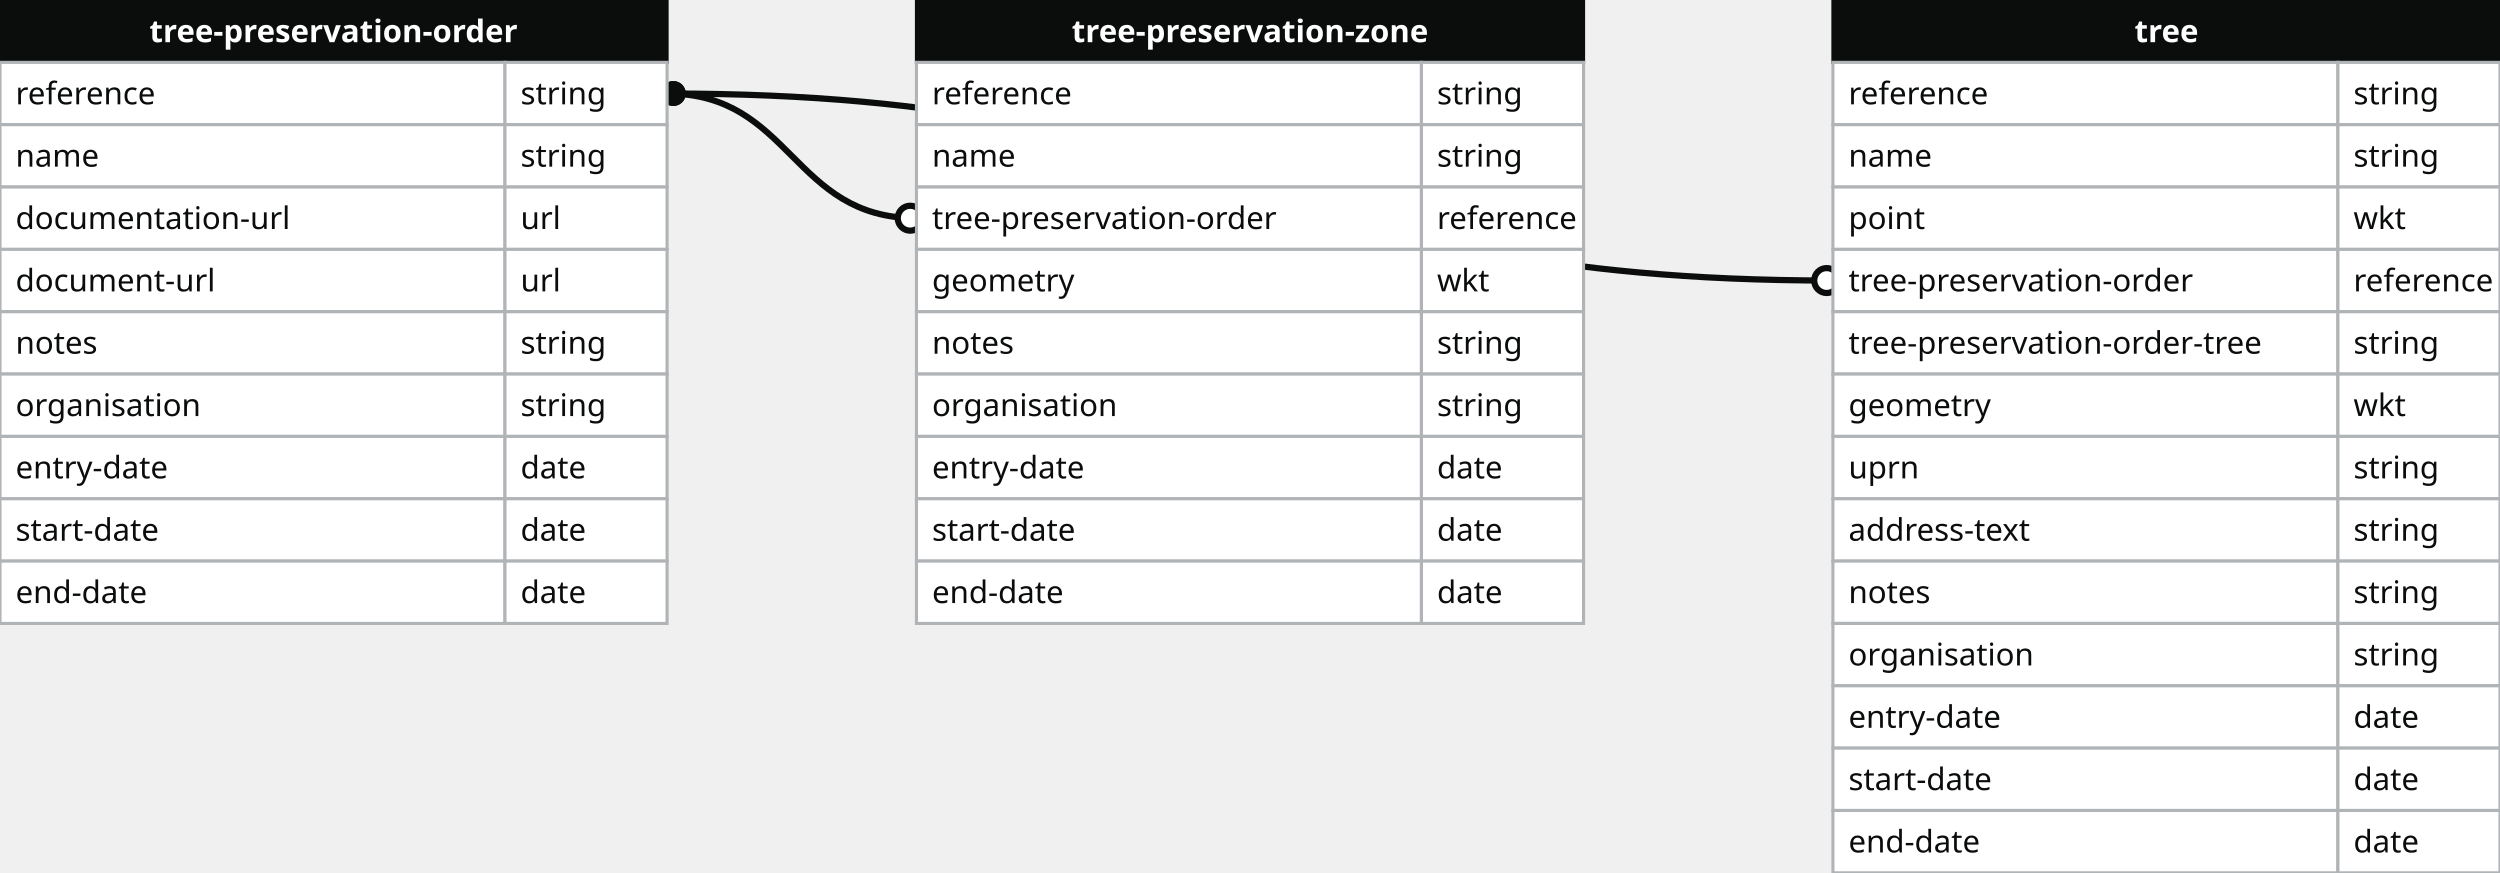
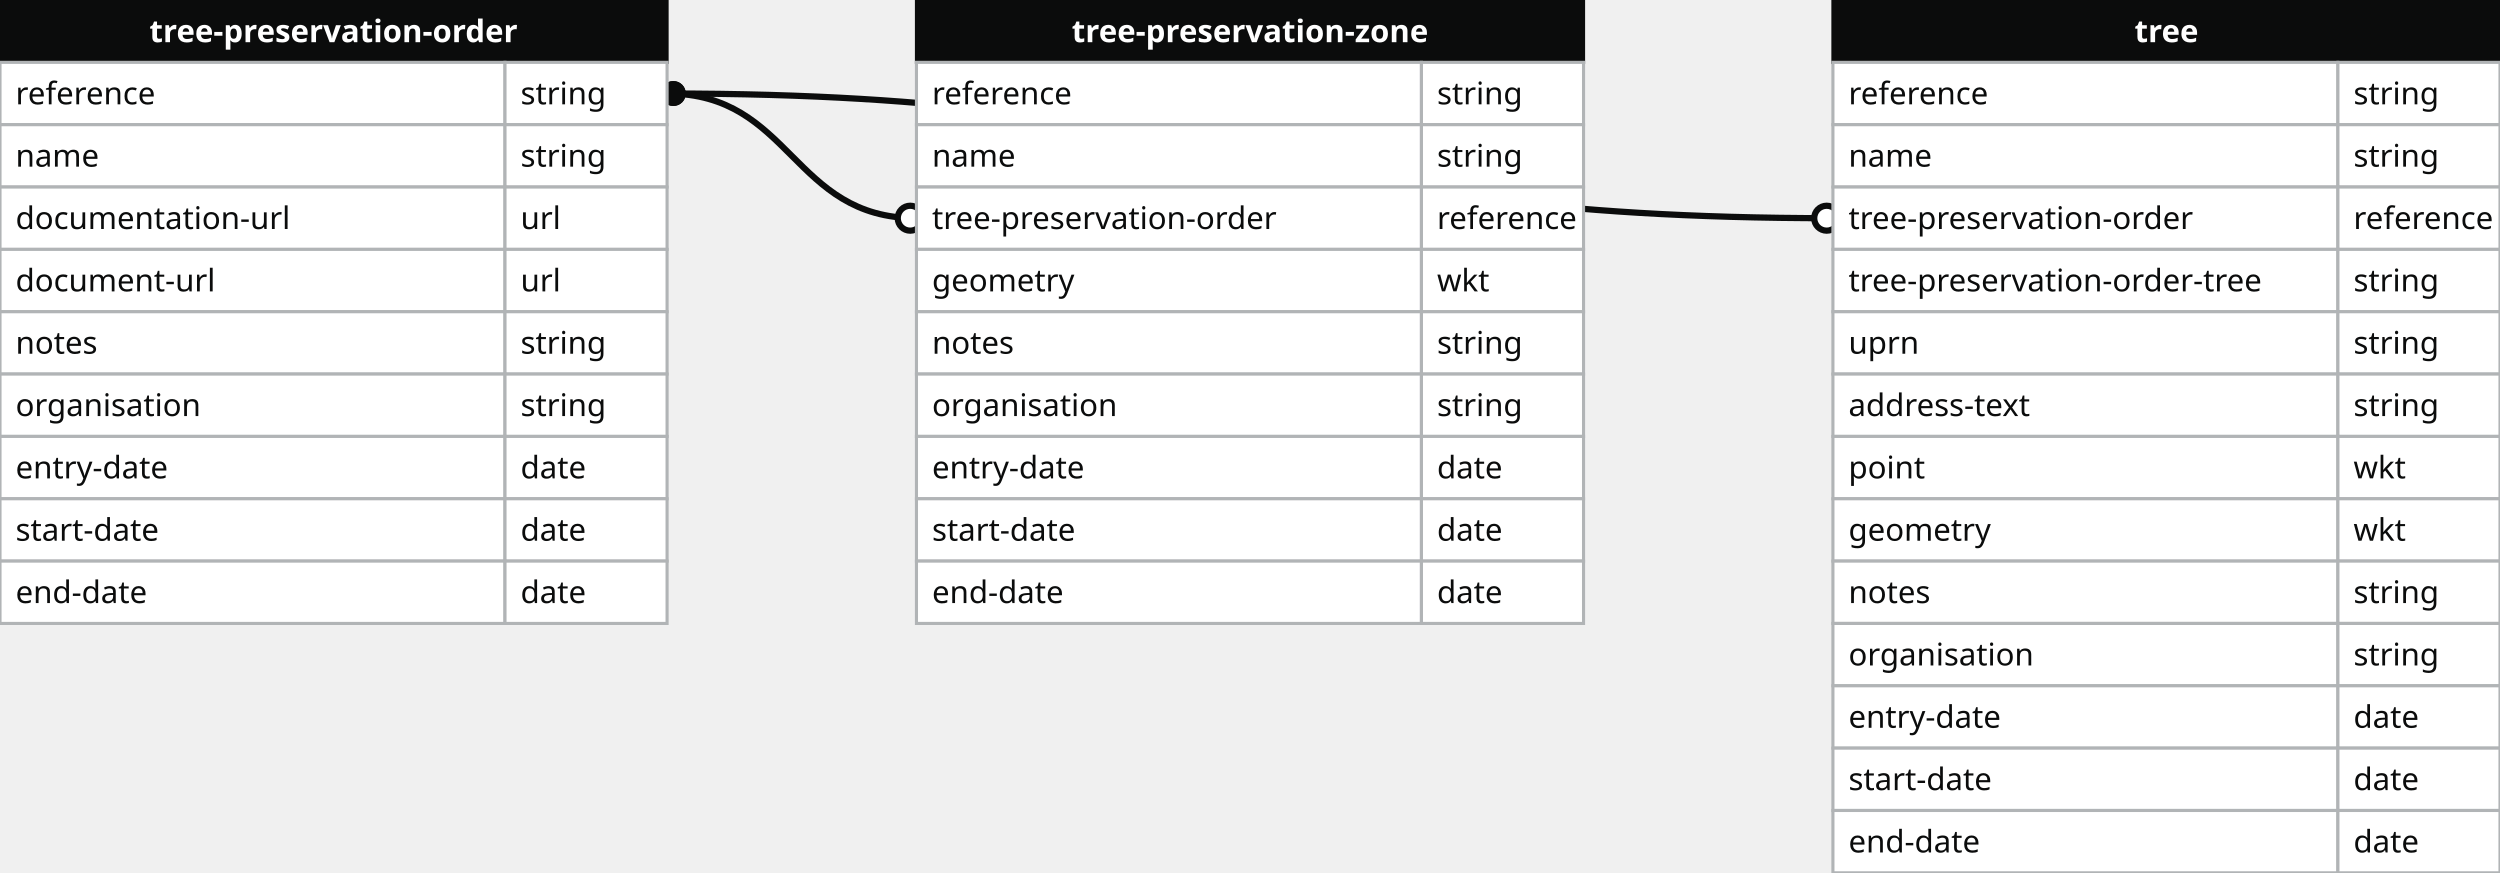
<svg xmlns="http://www.w3.org/2000/svg" width="802" height="280">
  <defs>
    <style>
text{font-family:sans-serif; font-size:10px; dominant-baseline:middle;}
text.name{fill:#fff;font-weight:700;text-anchor:middle}
rect.name{fill:#0b0c0c; stroke:#0b0c0c;}
rect{fill:#fff;stroke:#b1b4b6;}
text.field{fill:#0b0c0c;}
text.datatype{fill:#0b0c0c;}
.line{stroke:#0b0c0c;}
</style>
    <marker id="start-dot" markerWidth="6" markerHeight="6" refX="4" refY="3" markerUnits="strokeWidth">
      <circle cx="3" cy="3" r="2" fill="#fff" stroke="#0b0c0c" />
    </marker>
    <marker id="end-dot" markerWidth="6" markerHeight="6" refX="2" refY="3" markerUnits="strokeWidth">
      <circle cx="3" cy="3" r="2" fill="#0b0c0c" />
    </marker>
  </defs>
  <path class="line" fill="none" stroke-width="2" marker-start="url(#start-dot)" marker-end="url(#end-dot)" d="M 294 70 C 254.0 70 254.0 30 214 30" />
-   <path class="line" fill="none" stroke-width="2" marker-start="url(#start-dot)" marker-end="url(#end-dot)" d="M 588 90 C 401.0 90 401.0 30 214 30" />
+   <path class="line" fill="none" stroke-width="2" marker-start="url(#start-dot)" marker-end="url(#end-dot)" d="M 588 70 C 401.0 70 401.0 30 214 30" />
  <g>
    <rect x="0" y="0" width="214" height="20" class="name" />
    <text x="107" y="10" class="name">tree-preservation-order</text>
    <rect x="0" y="20" width="162" height="20" class="field" />
    <rect x="162" y="20" width="52" height="20" class="datatype" />
    <text x="5" y="30" class="field">reference</text>
    <text x="167" y="30" class="datatype">string</text>
    <rect x="0" y="40" width="162" height="20" class="field" />
    <rect x="162" y="40" width="52" height="20" class="datatype" />
    <text x="5" y="50" class="field">name</text>
    <text x="167" y="50" class="datatype">string</text>
    <rect x="0" y="60" width="162" height="20" class="field" />
    <rect x="162" y="60" width="52" height="20" class="datatype" />
    <text x="5" y="70" class="field">documentation-url</text>
    <text x="167" y="70" class="datatype">url</text>
    <rect x="0" y="80" width="162" height="20" class="field" />
    <rect x="162" y="80" width="52" height="20" class="datatype" />
    <text x="5" y="90" class="field">document-url</text>
    <text x="167" y="90" class="datatype">url</text>
    <rect x="0" y="100" width="162" height="20" class="field" />
    <rect x="162" y="100" width="52" height="20" class="datatype" />
    <text x="5" y="110" class="field">notes</text>
    <text x="167" y="110" class="datatype">string</text>
    <rect x="0" y="120" width="162" height="20" class="field" />
    <rect x="162" y="120" width="52" height="20" class="datatype" />
    <text x="5" y="130" class="field">organisation</text>
    <text x="167" y="130" class="datatype">string</text>
    <rect x="0" y="140" width="162" height="20" class="field" />
    <rect x="162" y="140" width="52" height="20" class="datatype" />
    <text x="5" y="150" class="field">entry-date</text>
    <text x="167" y="150" class="datatype">date</text>
    <rect x="0" y="160" width="162" height="20" class="field" />
    <rect x="162" y="160" width="52" height="20" class="datatype" />
    <text x="5" y="170" class="field">start-date</text>
    <text x="167" y="170" class="datatype">date</text>
    <rect x="0" y="180" width="162" height="20" class="field" />
    <rect x="162" y="180" width="52" height="20" class="datatype" />
    <text x="5" y="190" class="field">end-date</text>
    <text x="167" y="190" class="datatype">date</text>
  </g>
  <g>
    <rect x="294" y="0" width="214" height="20" class="name" />
    <text x="401" y="10" class="name">tree-preservation-zone</text>
    <rect x="294" y="20" width="162" height="20" class="field" />
    <rect x="456" y="20" width="52" height="20" class="datatype" />
    <text x="299" y="30" class="field">reference</text>
    <text x="461" y="30" class="datatype">string</text>
    <rect x="294" y="40" width="162" height="20" class="field" />
    <rect x="456" y="40" width="52" height="20" class="datatype" />
    <text x="299" y="50" class="field">name</text>
    <text x="461" y="50" class="datatype">string</text>
    <rect x="294" y="60" width="162" height="20" class="field" />
    <rect x="456" y="60" width="52" height="20" class="datatype" />
    <text x="299" y="70" class="field">tree-preservation-order</text>
    <text x="461" y="70" class="datatype">reference</text>
    <rect x="294" y="80" width="162" height="20" class="field" />
    <rect x="456" y="80" width="52" height="20" class="datatype" />
    <text x="299" y="90" class="field">geometry</text>
    <text x="461" y="90" class="datatype">wkt</text>
    <rect x="294" y="100" width="162" height="20" class="field" />
    <rect x="456" y="100" width="52" height="20" class="datatype" />
    <text x="299" y="110" class="field">notes</text>
    <text x="461" y="110" class="datatype">string</text>
    <rect x="294" y="120" width="162" height="20" class="field" />
    <rect x="456" y="120" width="52" height="20" class="datatype" />
    <text x="299" y="130" class="field">organisation</text>
    <text x="461" y="130" class="datatype">string</text>
    <rect x="294" y="140" width="162" height="20" class="field" />
    <rect x="456" y="140" width="52" height="20" class="datatype" />
    <text x="299" y="150" class="field">entry-date</text>
    <text x="461" y="150" class="datatype">date</text>
    <rect x="294" y="160" width="162" height="20" class="field" />
    <rect x="456" y="160" width="52" height="20" class="datatype" />
    <text x="299" y="170" class="field">start-date</text>
    <text x="461" y="170" class="datatype">date</text>
    <rect x="294" y="180" width="162" height="20" class="field" />
    <rect x="456" y="180" width="52" height="20" class="datatype" />
    <text x="299" y="190" class="field">end-date</text>
    <text x="461" y="190" class="datatype">date</text>
  </g>
  <g>
    <rect x="588" y="0" width="214" height="20" class="name" />
    <text x="695" y="10" class="name">tree</text>
    <rect x="588" y="20" width="162" height="20" class="field" />
    <rect x="750" y="20" width="52" height="20" class="datatype" />
    <text x="593" y="30" class="field">reference</text>
    <text x="755" y="30" class="datatype">string</text>
    <rect x="588" y="40" width="162" height="20" class="field" />
    <rect x="750" y="40" width="52" height="20" class="datatype" />
    <text x="593" y="50" class="field">name</text>
    <text x="755" y="50" class="datatype">string</text>
    <rect x="588" y="60" width="162" height="20" class="field" />
    <rect x="750" y="60" width="52" height="20" class="datatype" />
-     <text x="593" y="70" class="field">point</text>
-     <text x="755" y="70" class="datatype">wkt</text>
+     <text x="593" y="70" class="field">tree-preservation-order</text>
+     <text x="755" y="70" class="datatype">reference</text>
    <rect x="588" y="80" width="162" height="20" class="field" />
    <rect x="750" y="80" width="52" height="20" class="datatype" />
-     <text x="593" y="90" class="field">tree-preservation-order</text>
-     <text x="755" y="90" class="datatype">reference</text>
+     <text x="593" y="90" class="field">tree-preservation-order-tree</text>
+     <text x="755" y="90" class="datatype">string</text>
    <rect x="588" y="100" width="162" height="20" class="field" />
    <rect x="750" y="100" width="52" height="20" class="datatype" />
-     <text x="593" y="110" class="field">tree-preservation-order-tree</text>
+     <text x="593" y="110" class="field">uprn</text>
    <text x="755" y="110" class="datatype">string</text>
    <rect x="588" y="120" width="162" height="20" class="field" />
    <rect x="750" y="120" width="52" height="20" class="datatype" />
-     <text x="593" y="130" class="field">geometry</text>
-     <text x="755" y="130" class="datatype">wkt</text>
+     <text x="593" y="130" class="field">address-text</text>
+     <text x="755" y="130" class="datatype">string</text>
    <rect x="588" y="140" width="162" height="20" class="field" />
    <rect x="750" y="140" width="52" height="20" class="datatype" />
-     <text x="593" y="150" class="field">uprn</text>
-     <text x="755" y="150" class="datatype">string</text>
+     <text x="593" y="150" class="field">point</text>
+     <text x="755" y="150" class="datatype">wkt</text>
    <rect x="588" y="160" width="162" height="20" class="field" />
    <rect x="750" y="160" width="52" height="20" class="datatype" />
-     <text x="593" y="170" class="field">address-text</text>
-     <text x="755" y="170" class="datatype">string</text>
+     <text x="593" y="170" class="field">geometry</text>
+     <text x="755" y="170" class="datatype">wkt</text>
    <rect x="588" y="180" width="162" height="20" class="field" />
    <rect x="750" y="180" width="52" height="20" class="datatype" />
    <text x="593" y="190" class="field">notes</text>
    <text x="755" y="190" class="datatype">string</text>
    <rect x="588" y="200" width="162" height="20" class="field" />
    <rect x="750" y="200" width="52" height="20" class="datatype" />
    <text x="593" y="210" class="field">organisation</text>
    <text x="755" y="210" class="datatype">string</text>
    <rect x="588" y="220" width="162" height="20" class="field" />
    <rect x="750" y="220" width="52" height="20" class="datatype" />
    <text x="593" y="230" class="field">entry-date</text>
    <text x="755" y="230" class="datatype">date</text>
    <rect x="588" y="240" width="162" height="20" class="field" />
    <rect x="750" y="240" width="52" height="20" class="datatype" />
    <text x="593" y="250" class="field">start-date</text>
    <text x="755" y="250" class="datatype">date</text>
    <rect x="588" y="260" width="162" height="20" class="field" />
    <rect x="750" y="260" width="52" height="20" class="datatype" />
    <text x="593" y="270" class="field">end-date</text>
    <text x="755" y="270" class="datatype">date</text>
  </g>
</svg>
